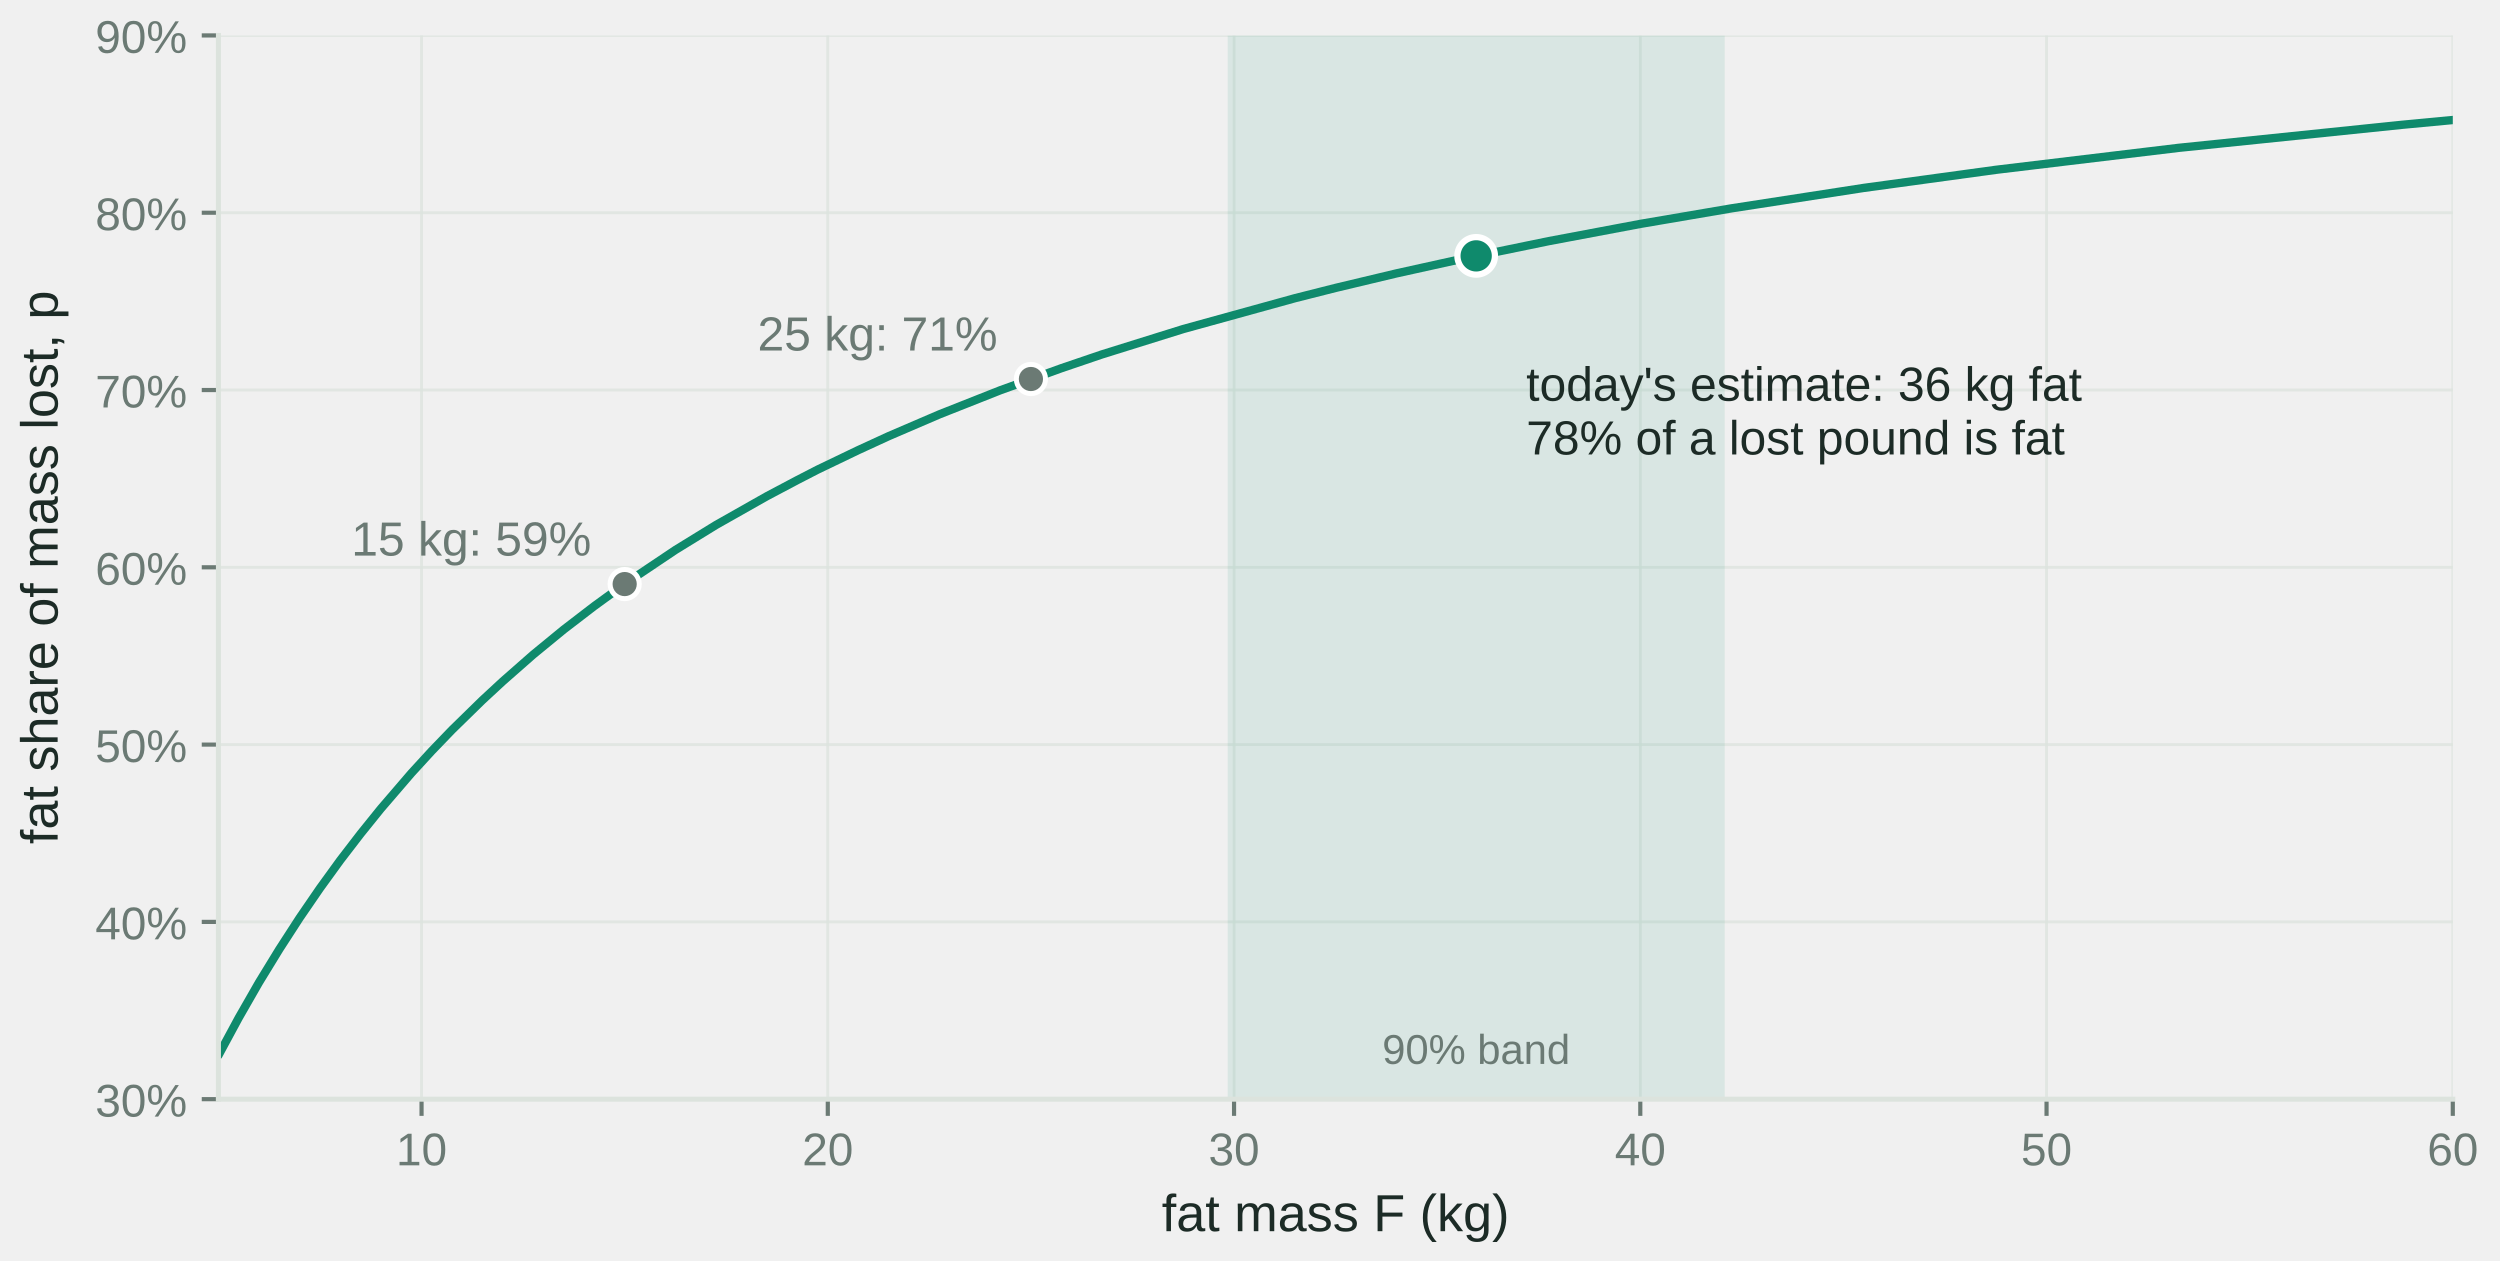
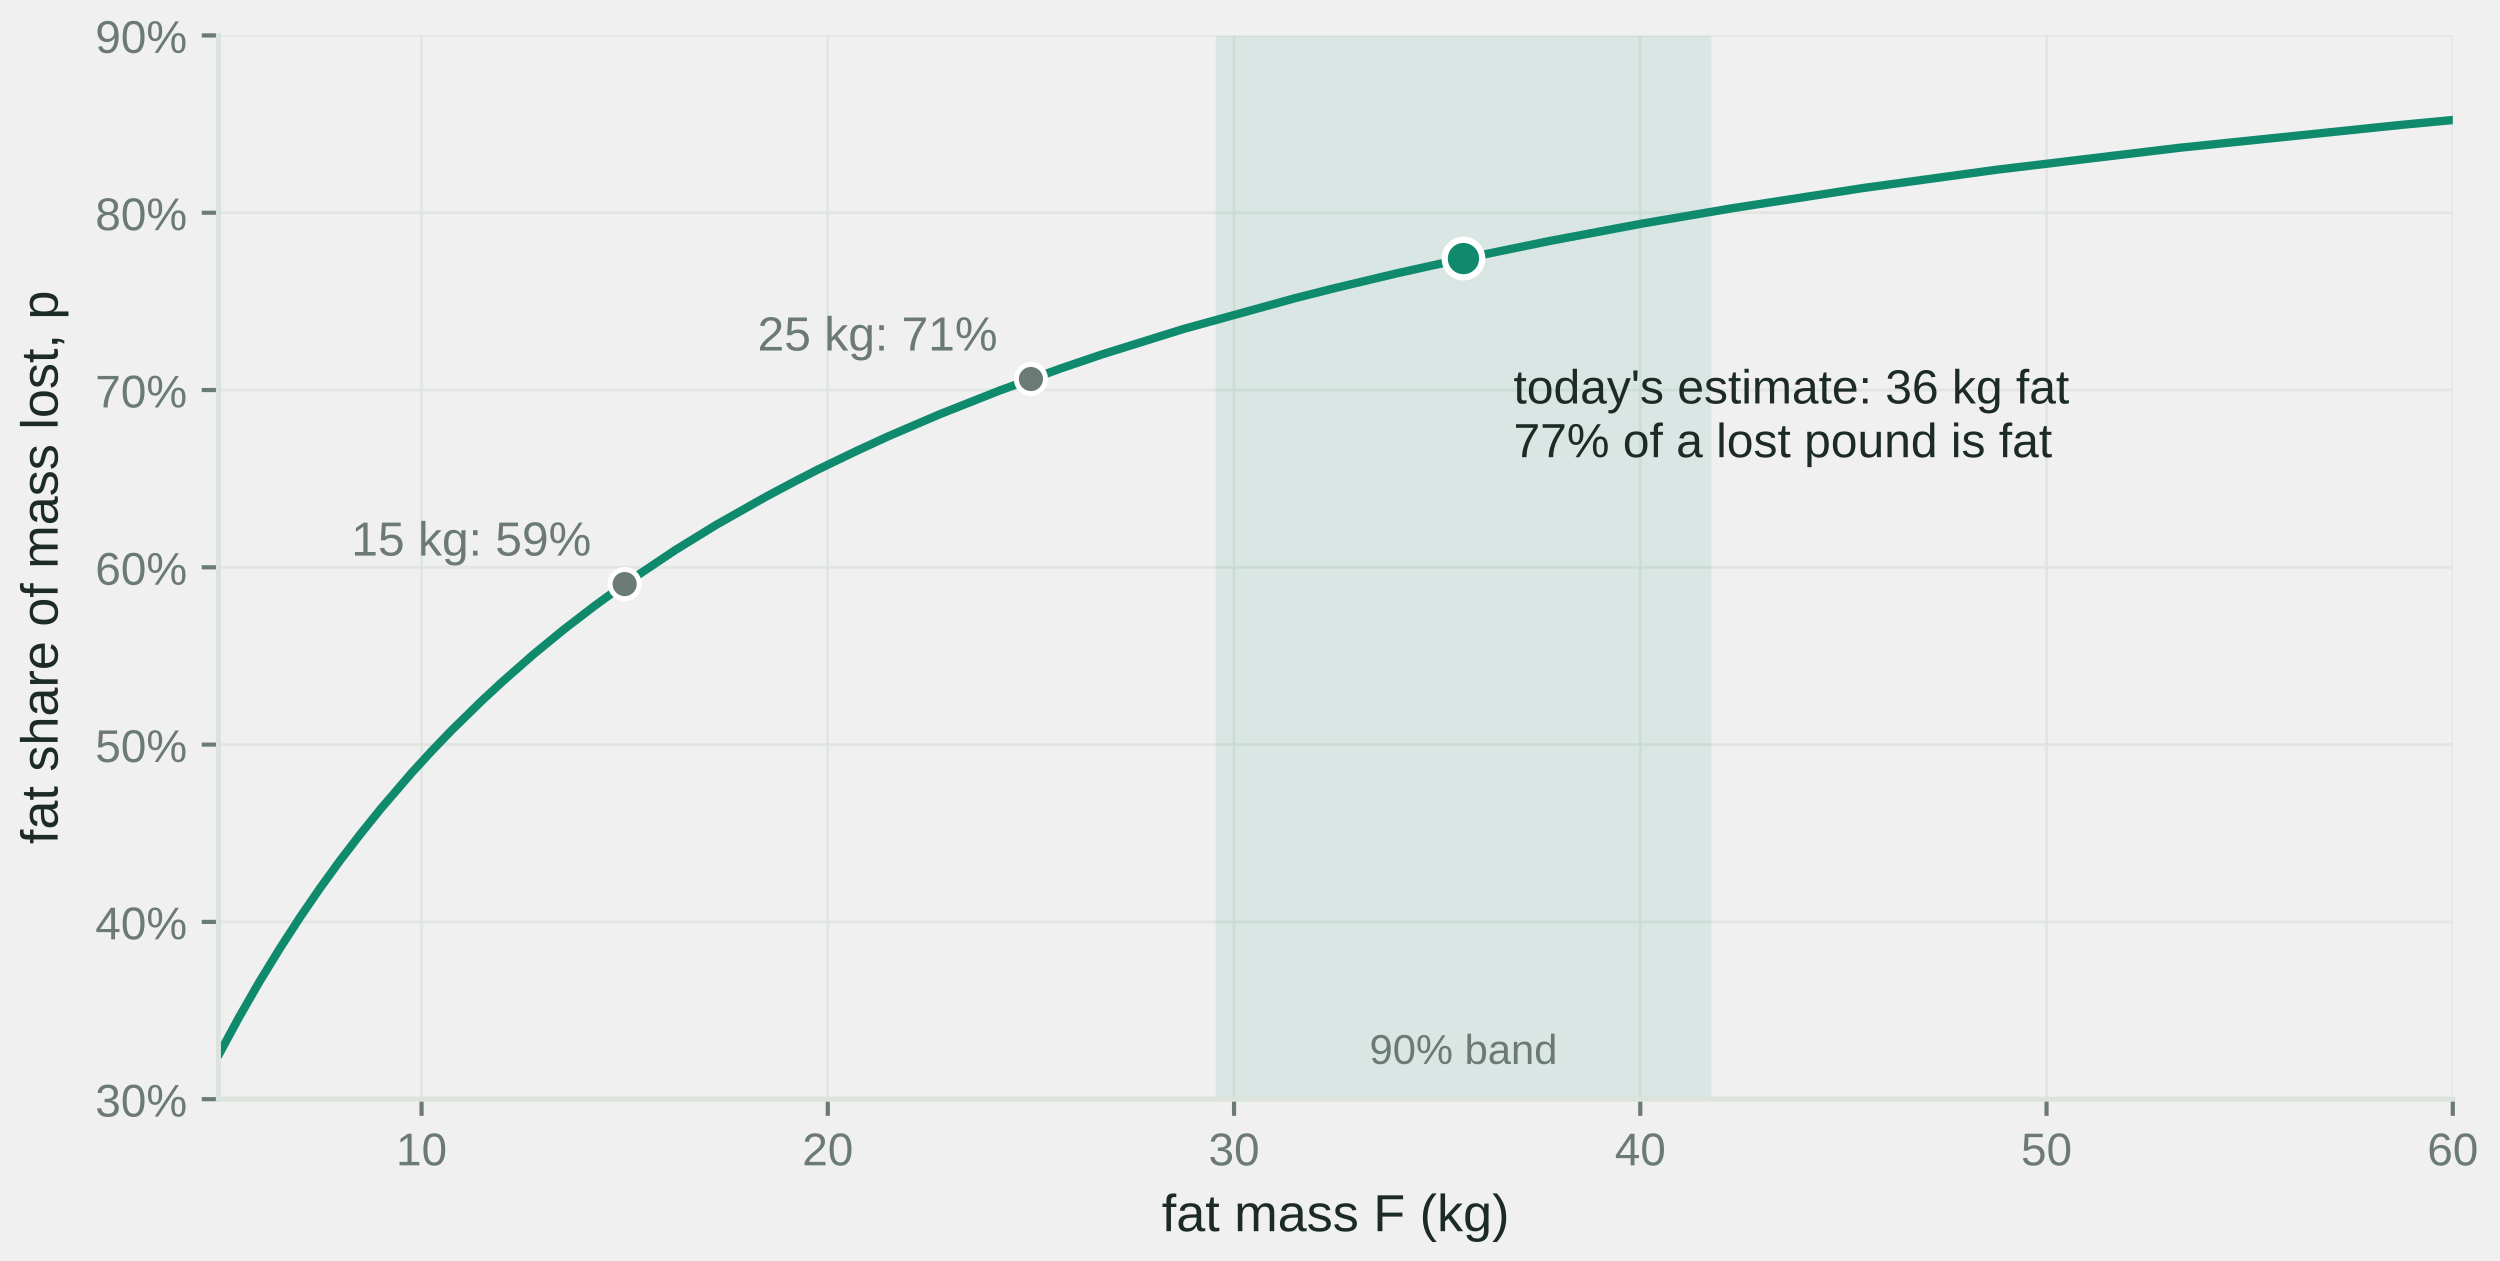
<svg xmlns="http://www.w3.org/2000/svg" xmlns:xlink="http://www.w3.org/1999/xlink" width="599.366pt" height="302.087pt" viewBox="0 0 599.366 302.087" version="1.1">
  <defs>
    <style type="text/css">*{stroke-linejoin: round; stroke-linecap: butt}</style>
  </defs>
  <g id="figure_1">
    <g id="patch_1">
      <path d="M -0 302.087  L 599.366 302.087  L 599.366 0  L -0 0  L -0 302.087  z " style="fill: none" />
    </g>
    <g id="axes_1">
      <g id="patch_2">
        <path d="M 52.367 263.523  L 588.047 263.523  L 588.047 8.499  L 52.367 8.499  L 52.367 263.523  z " style="fill: none" />
      </g>
      <g id="matplotlib.axis_1">
        <g id="xtick_1">
          <g id="line2d_1">
-             <path d="M 101.065 263.523  L 101.065 8.499  " clip-path="url(#pb7cc917047)" style="fill: none; stroke: #dce3dd; stroke-opacity: 0.75; stroke-width: 0.7; stroke-linecap: round" />
+             <path d="M 101.065 263.523  L 101.065 8.499  " clip-path="url(#p0741fc4f97)" style="fill: none; stroke: #dce3dd; stroke-opacity: 0.75; stroke-width: 0.7; stroke-linecap: round" />
          </g>
          <g id="line2d_2">
            <defs>
-               <path id="m1fadb97d75" d="M 0 0  L 0 4  " style="stroke: #6b7a74" />
+               <path id="m24371f2fab" d="M 0 0  L 0 4  " style="stroke: #6b7a74" />
            </defs>
            <g>
-               <use xlink:href="#m1fadb97d75" x="101.065" y="263.523" style="fill: #6b7a74; stroke: #6b7a74" />
+               <use xlink:href="#m24371f2fab" x="101.065" y="263.523" style="fill: #6b7a74; stroke: #6b7a74" />
            </g>
          </g>
          <g id="text_1">
            <text style="font-size: 11px; font-family: 'Source Sans Pro', 'Source Sans 3', 'Helvetica Neue', 'Arial', 'DejaVu Sans', sans-serif; text-anchor: middle; fill: #6b7a74" x="101.065" y="279.381" transform="rotate(-0 101.0651 279.3814)">10</text>
          </g>
        </g>
        <g id="xtick_2">
          <g id="line2d_3">
-             <path d="M 198.461 263.523  L 198.461 8.499  " clip-path="url(#pb7cc917047)" style="fill: none; stroke: #dce3dd; stroke-opacity: 0.75; stroke-width: 0.7; stroke-linecap: round" />
+             <path d="M 198.461 263.523  L 198.461 8.499  " clip-path="url(#p0741fc4f97)" style="fill: none; stroke: #dce3dd; stroke-opacity: 0.75; stroke-width: 0.7; stroke-linecap: round" />
          </g>
          <g id="line2d_4">
            <g>
-               <use xlink:href="#m1fadb97d75" x="198.461" y="263.523" style="fill: #6b7a74; stroke: #6b7a74" />
+               <use xlink:href="#m24371f2fab" x="198.461" y="263.523" style="fill: #6b7a74; stroke: #6b7a74" />
            </g>
          </g>
          <g id="text_2">
            <text style="font-size: 11px; font-family: 'Source Sans Pro', 'Source Sans 3', 'Helvetica Neue', 'Arial', 'DejaVu Sans', sans-serif; text-anchor: middle; fill: #6b7a74" x="198.461" y="279.381" transform="rotate(-0 198.4614 279.3814)">20</text>
          </g>
        </g>
        <g id="xtick_3">
          <g id="line2d_5">
-             <path d="M 295.858 263.523  L 295.858 8.499  " clip-path="url(#pb7cc917047)" style="fill: none; stroke: #dce3dd; stroke-opacity: 0.75; stroke-width: 0.7; stroke-linecap: round" />
+             <path d="M 295.858 263.523  L 295.858 8.499  " clip-path="url(#p0741fc4f97)" style="fill: none; stroke: #dce3dd; stroke-opacity: 0.75; stroke-width: 0.7; stroke-linecap: round" />
          </g>
          <g id="line2d_6">
            <g>
-               <use xlink:href="#m1fadb97d75" x="295.858" y="263.523" style="fill: #6b7a74; stroke: #6b7a74" />
+               <use xlink:href="#m24371f2fab" x="295.858" y="263.523" style="fill: #6b7a74; stroke: #6b7a74" />
            </g>
          </g>
          <g id="text_3">
            <text style="font-size: 11px; font-family: 'Source Sans Pro', 'Source Sans 3', 'Helvetica Neue', 'Arial', 'DejaVu Sans', sans-serif; text-anchor: middle; fill: #6b7a74" x="295.858" y="279.381" transform="rotate(-0 295.8578 279.3814)">30</text>
          </g>
        </g>
        <g id="xtick_4">
          <g id="line2d_7">
-             <path d="M 393.254 263.523  L 393.254 8.499  " clip-path="url(#pb7cc917047)" style="fill: none; stroke: #dce3dd; stroke-opacity: 0.75; stroke-width: 0.7; stroke-linecap: round" />
+             <path d="M 393.254 263.523  L 393.254 8.499  " clip-path="url(#p0741fc4f97)" style="fill: none; stroke: #dce3dd; stroke-opacity: 0.75; stroke-width: 0.7; stroke-linecap: round" />
          </g>
          <g id="line2d_8">
            <g>
-               <use xlink:href="#m1fadb97d75" x="393.254" y="263.523" style="fill: #6b7a74; stroke: #6b7a74" />
+               <use xlink:href="#m24371f2fab" x="393.254" y="263.523" style="fill: #6b7a74; stroke: #6b7a74" />
            </g>
          </g>
          <g id="text_4">
            <text style="font-size: 11px; font-family: 'Source Sans Pro', 'Source Sans 3', 'Helvetica Neue', 'Arial', 'DejaVu Sans', sans-serif; text-anchor: middle; fill: #6b7a74" x="393.254" y="279.381" transform="rotate(-0 393.2541 279.3814)">40</text>
          </g>
        </g>
        <g id="xtick_5">
          <g id="line2d_9">
-             <path d="M 490.651 263.523  L 490.651 8.499  " clip-path="url(#pb7cc917047)" style="fill: none; stroke: #dce3dd; stroke-opacity: 0.75; stroke-width: 0.7; stroke-linecap: round" />
+             <path d="M 490.651 263.523  L 490.651 8.499  " clip-path="url(#p0741fc4f97)" style="fill: none; stroke: #dce3dd; stroke-opacity: 0.75; stroke-width: 0.7; stroke-linecap: round" />
          </g>
          <g id="line2d_10">
            <g>
-               <use xlink:href="#m1fadb97d75" x="490.651" y="263.523" style="fill: #6b7a74; stroke: #6b7a74" />
+               <use xlink:href="#m24371f2fab" x="490.651" y="263.523" style="fill: #6b7a74; stroke: #6b7a74" />
            </g>
          </g>
          <g id="text_5">
            <text style="font-size: 11px; font-family: 'Source Sans Pro', 'Source Sans 3', 'Helvetica Neue', 'Arial', 'DejaVu Sans', sans-serif; text-anchor: middle; fill: #6b7a74" x="490.651" y="279.381" transform="rotate(-0 490.6505 279.3814)">50</text>
          </g>
        </g>
        <g id="xtick_6">
          <g id="line2d_11">
-             <path d="M 588.047 263.523  L 588.047 8.499  " clip-path="url(#pb7cc917047)" style="fill: none; stroke: #dce3dd; stroke-opacity: 0.75; stroke-width: 0.7; stroke-linecap: round" />
+             <path d="M 588.047 263.523  L 588.047 8.499  " clip-path="url(#p0741fc4f97)" style="fill: none; stroke: #dce3dd; stroke-opacity: 0.75; stroke-width: 0.7; stroke-linecap: round" />
          </g>
          <g id="line2d_12">
            <g>
-               <use xlink:href="#m1fadb97d75" x="588.047" y="263.523" style="fill: #6b7a74; stroke: #6b7a74" />
+               <use xlink:href="#m24371f2fab" x="588.047" y="263.523" style="fill: #6b7a74; stroke: #6b7a74" />
            </g>
          </g>
          <g id="text_6">
            <text style="font-size: 11px; font-family: 'Source Sans Pro', 'Source Sans 3', 'Helvetica Neue', 'Arial', 'DejaVu Sans', sans-serif; text-anchor: middle; fill: #6b7a74" x="588.047" y="279.381" transform="rotate(-0 588.0469 279.3814)">60</text>
          </g>
        </g>
        <g id="text_7">
          <text style="font-size: 12.5px; font-family: 'Source Sans Pro', 'Source Sans 3', 'Helvetica Neue', 'Arial', 'DejaVu Sans', sans-serif; text-anchor: middle; fill: #1c2b26" x="320.207" y="295.167" transform="rotate(-0 320.2069 295.1671)">fat mass F (kg)</text>
        </g>
      </g>
      <g id="matplotlib.axis_2">
        <g id="ytick_1">
          <g id="line2d_13">
-             <path d="M 52.367 263.523  L 588.047 263.523  " clip-path="url(#pb7cc917047)" style="fill: none; stroke: #dce3dd; stroke-opacity: 0.75; stroke-width: 0.7; stroke-linecap: round" />
+             <path d="M 52.367 263.523  L 588.047 263.523  " clip-path="url(#p0741fc4f97)" style="fill: none; stroke: #dce3dd; stroke-opacity: 0.75; stroke-width: 0.7; stroke-linecap: round" />
          </g>
          <g id="line2d_14">
            <defs>
-               <path id="m826b8a5901" d="M 0 0  L -4 0  " style="stroke: #6b7a74" />
+               <path id="mabd92e7d7a" d="M 0 0  L -4 0  " style="stroke: #6b7a74" />
            </defs>
            <g>
-               <use xlink:href="#m826b8a5901" x="52.367" y="263.523" style="fill: #6b7a74; stroke: #6b7a74" />
+               <use xlink:href="#mabd92e7d7a" x="52.367" y="263.523" style="fill: #6b7a74; stroke: #6b7a74" />
            </g>
          </g>
          <g id="text_8">
            <text style="font-size: 11px; font-family: 'Source Sans Pro', 'Source Sans 3', 'Helvetica Neue', 'Arial', 'DejaVu Sans', sans-serif; text-anchor: end; fill: #6b7a74" x="44.867" y="267.702" transform="rotate(-0 44.86688 267.7023)">30%</text>
          </g>
        </g>
        <g id="ytick_2">
          <g id="line2d_15">
-             <path d="M 52.367 221.019  L 588.047 221.019  " clip-path="url(#pb7cc917047)" style="fill: none; stroke: #dce3dd; stroke-opacity: 0.75; stroke-width: 0.7; stroke-linecap: round" />
+             <path d="M 52.367 221.019  L 588.047 221.019  " clip-path="url(#p0741fc4f97)" style="fill: none; stroke: #dce3dd; stroke-opacity: 0.75; stroke-width: 0.7; stroke-linecap: round" />
          </g>
          <g id="line2d_16">
            <g>
-               <use xlink:href="#m826b8a5901" x="52.367" y="221.019" style="fill: #6b7a74; stroke: #6b7a74" />
+               <use xlink:href="#mabd92e7d7a" x="52.367" y="221.019" style="fill: #6b7a74; stroke: #6b7a74" />
            </g>
          </g>
          <g id="text_9">
            <text style="font-size: 11px; font-family: 'Source Sans Pro', 'Source Sans 3', 'Helvetica Neue', 'Arial', 'DejaVu Sans', sans-serif; text-anchor: end; fill: #6b7a74" x="44.867" y="225.198" transform="rotate(-0 44.86688 225.1983)">40%</text>
          </g>
        </g>
        <g id="ytick_3">
          <g id="line2d_17">
-             <path d="M 52.367 178.515  L 588.047 178.515  " clip-path="url(#pb7cc917047)" style="fill: none; stroke: #dce3dd; stroke-opacity: 0.75; stroke-width: 0.7; stroke-linecap: round" />
+             <path d="M 52.367 178.515  L 588.047 178.515  " clip-path="url(#p0741fc4f97)" style="fill: none; stroke: #dce3dd; stroke-opacity: 0.75; stroke-width: 0.7; stroke-linecap: round" />
          </g>
          <g id="line2d_18">
            <g>
-               <use xlink:href="#m826b8a5901" x="52.367" y="178.515" style="fill: #6b7a74; stroke: #6b7a74" />
+               <use xlink:href="#mabd92e7d7a" x="52.367" y="178.515" style="fill: #6b7a74; stroke: #6b7a74" />
            </g>
          </g>
          <g id="text_10">
            <text style="font-size: 11px; font-family: 'Source Sans Pro', 'Source Sans 3', 'Helvetica Neue', 'Arial', 'DejaVu Sans', sans-serif; text-anchor: end; fill: #6b7a74" x="44.867" y="182.694" transform="rotate(-0 44.86688 182.6943)">50%</text>
          </g>
        </g>
        <g id="ytick_4">
          <g id="line2d_19">
-             <path d="M 52.367 136.011  L 588.047 136.011  " clip-path="url(#pb7cc917047)" style="fill: none; stroke: #dce3dd; stroke-opacity: 0.75; stroke-width: 0.7; stroke-linecap: round" />
+             <path d="M 52.367 136.011  L 588.047 136.011  " clip-path="url(#p0741fc4f97)" style="fill: none; stroke: #dce3dd; stroke-opacity: 0.75; stroke-width: 0.7; stroke-linecap: round" />
          </g>
          <g id="line2d_20">
            <g>
-               <use xlink:href="#m826b8a5901" x="52.367" y="136.011" style="fill: #6b7a74; stroke: #6b7a74" />
+               <use xlink:href="#mabd92e7d7a" x="52.367" y="136.011" style="fill: #6b7a74; stroke: #6b7a74" />
            </g>
          </g>
          <g id="text_11">
            <text style="font-size: 11px; font-family: 'Source Sans Pro', 'Source Sans 3', 'Helvetica Neue', 'Arial', 'DejaVu Sans', sans-serif; text-anchor: end; fill: #6b7a74" x="44.867" y="140.19" transform="rotate(-0 44.86688 140.1903)">60%</text>
          </g>
        </g>
        <g id="ytick_5">
          <g id="line2d_21">
-             <path d="M 52.367 93.507  L 588.047 93.507  " clip-path="url(#pb7cc917047)" style="fill: none; stroke: #dce3dd; stroke-opacity: 0.75; stroke-width: 0.7; stroke-linecap: round" />
+             <path d="M 52.367 93.507  L 588.047 93.507  " clip-path="url(#p0741fc4f97)" style="fill: none; stroke: #dce3dd; stroke-opacity: 0.75; stroke-width: 0.7; stroke-linecap: round" />
          </g>
          <g id="line2d_22">
            <g>
-               <use xlink:href="#m826b8a5901" x="52.367" y="93.507" style="fill: #6b7a74; stroke: #6b7a74" />
+               <use xlink:href="#mabd92e7d7a" x="52.367" y="93.507" style="fill: #6b7a74; stroke: #6b7a74" />
            </g>
          </g>
          <g id="text_12">
            <text style="font-size: 11px; font-family: 'Source Sans Pro', 'Source Sans 3', 'Helvetica Neue', 'Arial', 'DejaVu Sans', sans-serif; text-anchor: end; fill: #6b7a74" x="44.867" y="97.686" transform="rotate(-0 44.86688 97.68628)">70%</text>
          </g>
        </g>
        <g id="ytick_6">
          <g id="line2d_23">
-             <path d="M 52.367 51.003  L 588.047 51.003  " clip-path="url(#pb7cc917047)" style="fill: none; stroke: #dce3dd; stroke-opacity: 0.75; stroke-width: 0.7; stroke-linecap: round" />
+             <path d="M 52.367 51.003  L 588.047 51.003  " clip-path="url(#p0741fc4f97)" style="fill: none; stroke: #dce3dd; stroke-opacity: 0.75; stroke-width: 0.7; stroke-linecap: round" />
          </g>
          <g id="line2d_24">
            <g>
-               <use xlink:href="#m826b8a5901" x="52.367" y="51.003" style="fill: #6b7a74; stroke: #6b7a74" />
+               <use xlink:href="#mabd92e7d7a" x="52.367" y="51.003" style="fill: #6b7a74; stroke: #6b7a74" />
            </g>
          </g>
          <g id="text_13">
            <text style="font-size: 11px; font-family: 'Source Sans Pro', 'Source Sans 3', 'Helvetica Neue', 'Arial', 'DejaVu Sans', sans-serif; text-anchor: end; fill: #6b7a74" x="44.867" y="55.182" transform="rotate(-0 44.86688 55.18228)">80%</text>
          </g>
        </g>
        <g id="ytick_7">
          <g id="line2d_25">
-             <path d="M 52.367 8.499  L 588.047 8.499  " clip-path="url(#pb7cc917047)" style="fill: none; stroke: #dce3dd; stroke-opacity: 0.75; stroke-width: 0.7; stroke-linecap: round" />
+             <path d="M 52.367 8.499  L 588.047 8.499  " clip-path="url(#p0741fc4f97)" style="fill: none; stroke: #dce3dd; stroke-opacity: 0.75; stroke-width: 0.7; stroke-linecap: round" />
          </g>
          <g id="line2d_26">
            <g>
-               <use xlink:href="#m826b8a5901" x="52.367" y="8.499" style="fill: #6b7a74; stroke: #6b7a74" />
+               <use xlink:href="#mabd92e7d7a" x="52.367" y="8.499" style="fill: #6b7a74; stroke: #6b7a74" />
            </g>
          </g>
          <g id="text_14">
            <text style="font-size: 11px; font-family: 'Source Sans Pro', 'Source Sans 3', 'Helvetica Neue', 'Arial', 'DejaVu Sans', sans-serif; text-anchor: end; fill: #6b7a74" x="44.867" y="12.678" transform="rotate(-0 44.86688 12.67828)">90%</text>
          </g>
        </g>
        <g id="text_15">
          <text style="font-size: 12.5px; font-family: 'Source Sans Pro', 'Source Sans 3', 'Helvetica Neue', 'Arial', 'DejaVu Sans', sans-serif; text-anchor: middle; fill: #1c2b26" x="13.818" y="136.011" transform="rotate(-90 13.81805 136.0111)">fat share of mass lost, p</text>
        </g>
      </g>
      <g id="patch_3">
-         <path d="M 294.321 263.523  L 413.491 263.523  L 413.491 8.499  L 294.321 8.499  z " clip-path="url(#pb7cc917047)" style="fill: #0f8a6c; opacity: 0.1" />
+         <path d="M 291.449 263.523  L 410.266 263.523  L 410.266 8.499  L 291.449 8.499  z " clip-path="url(#p0741fc4f97)" style="fill: #0f8a6c; opacity: 0.1" />
      </g>
      <g id="line2d_27">
-         <path d="M 52.367 253.025  L 57.237 244.014  L 62.107 235.513  L 66.976 227.565  L 71.846 220.042  L 76.716 212.943  L 81.586 206.228  L 86.456 199.895  L 91.325 193.859  L 98.63 185.358  L 103.5 180.045  L 108.37 174.987  L 115.675 167.847  L 120.544 163.341  L 127.849 156.923  L 135.154 150.93  L 142.459 145.32  L 149.763 140.007  L 161.938 131.846  L 171.677 125.853  L 183.852 118.967  L 191.157 115.099  L 196.027 112.591  L 205.766 107.916  L 213.071 104.558  L 225.245 99.33  L 239.855 93.55  L 254.464 88.279  L 264.204 84.964  L 283.683 78.886  L 310.467 71.49  L 320.207 69.025  L 334.816 65.54  L 349.426 62.309  L 371.34 57.804  L 393.254 53.681  L 415.168 49.941  L 446.822 45.053  L 478.476 40.717  L 522.304 35.447  L 575.872 29.921  L 588.047 28.774  L 588.047 28.774  " clip-path="url(#pb7cc917047)" style="fill: none; stroke: #0f8a6c; stroke-width: 2; stroke-linecap: round" />
+         <path d="M 52.367 253.025  L 57.237 244.014  L 62.107 235.513  L 66.976 227.565  L 71.846 220.042  L 76.716 212.943  L 81.586 206.228  L 86.456 199.895  L 91.325 193.859  L 98.63 185.358  L 103.5 180.045  L 108.37 174.987  L 115.675 167.847  L 120.544 163.341  L 127.849 156.923  L 135.154 150.93  L 142.459 145.32  L 149.763 140.007  L 161.938 131.846  L 171.677 125.853  L 183.852 118.967  L 191.157 115.099  L 196.027 112.591  L 205.766 107.916  L 213.071 104.558  L 225.245 99.33  L 239.855 93.55  L 254.464 88.279  L 264.204 84.964  L 283.683 78.886  L 310.467 71.49  L 320.207 69.025  L 334.816 65.54  L 349.426 62.309  L 371.34 57.804  L 393.254 53.681  L 415.168 49.941  L 446.822 45.053  L 478.476 40.717  L 522.304 35.447  L 575.872 29.921  L 588.047 28.774  L 588.047 28.774  " clip-path="url(#p0741fc4f97)" style="fill: none; stroke: #0f8a6c; stroke-width: 2; stroke-linecap: round" />
      </g>
      <g id="patch_4">
        <path d="M 52.367 263.523  L 52.367 8.499  " style="fill: none; stroke: #dce3dd; stroke-width: 1.2; stroke-linejoin: miter; stroke-linecap: square" />
      </g>
      <g id="patch_5">
        <path d="M 52.367 263.523  L 588.047 263.523  " style="fill: none; stroke: #dce3dd; stroke-width: 1.2; stroke-linejoin: miter; stroke-linecap: square" />
      </g>
      <g id="text_16">
-         <text style="font-size: 11.5px; font-family: 'Source Sans Pro', 'Source Sans 3', 'Helvetica Neue', 'Arial', 'DejaVu Sans', sans-serif; fill: #1c2b26" transform="translate(365.906 96.08313)">today's estimate: 36 kg fat</text>
-         <text style="font-size: 11.5px; font-family: 'Source Sans Pro', 'Source Sans 3', 'Helvetica Neue', 'Arial', 'DejaVu Sans', sans-serif; fill: #1c2b26" transform="translate(365.906 108.9606)">78% of a lost pound is fat</text>
+         <text style="font-size: 11.5px; font-family: 'Source Sans Pro', 'Source Sans 3', 'Helvetica Neue', 'Arial', 'DejaVu Sans', sans-serif; fill: #1c2b26" transform="translate(362.8575 96.73126)">today's estimate: 36 kg fat</text>
+         <text style="font-size: 11.5px; font-family: 'Source Sans Pro', 'Source Sans 3', 'Helvetica Neue', 'Arial', 'DejaVu Sans', sans-serif; fill: #1c2b26" transform="translate(362.8575 109.6087)">77% of a lost pound is fat</text>
      </g>
      <g id="text_17">
        <text style="font-size: 11.5px; font-family: 'Source Sans Pro', 'Source Sans 3', 'Helvetica Neue', 'Arial', 'DejaVu Sans', sans-serif; text-anchor: end; fill: #6b7a74" x="141.763" y="133.201" transform="rotate(-0 141.7632 133.2005)">15 kg: 59%</text>
      </g>
      <g id="text_18">
        <text style="font-size: 11.5px; font-family: 'Source Sans Pro', 'Source Sans 3', 'Helvetica Neue', 'Arial', 'DejaVu Sans', sans-serif; text-anchor: end; fill: #6b7a74" x="239.16" y="84.039" transform="rotate(-0 239.1596 84.03893)">25 kg: 71%</text>
      </g>
      <g id="text_19">
-         <text style="font-size: 10px; font-family: 'Source Sans Pro', 'Source Sans 3', 'Helvetica Neue', 'Arial', 'DejaVu Sans', sans-serif; text-anchor: middle; fill: #6b7a74" x="353.906" y="255.068" transform="rotate(-0 353.906 255.0679)">90% band</text>
+         <text style="font-size: 10px; font-family: 'Source Sans Pro', 'Source Sans 3', 'Helvetica Neue', 'Arial', 'DejaVu Sans', sans-serif; text-anchor: middle; fill: #6b7a74" x="350.858" y="255.068" transform="rotate(-0 350.8575 255.0679)">90% band</text>
      </g>
      <g id="line2d_28">
        <defs>
-           <path id="m3914d7da51" d="M 0 4.5  C 1.193 4.5 2.338 4.026 3.182 3.182  C 4.026 2.338 4.5 1.193 4.5 0  C 4.5 -1.193 4.026 -2.338 3.182 -3.182  C 2.338 -4.026 1.193 -4.5 0 -4.5  C -1.193 -4.5 -2.338 -4.026 -3.182 -3.182  C -4.026 -2.338 -4.5 -1.193 -4.5 0  C -4.5 1.193 -4.026 2.338 -3.182 3.182  C -2.338 4.026 -1.193 4.5 0 4.5  z " style="stroke: #ffffff; stroke-width: 1.5" />
+           <path id="m5faa2a75d0" d="M 0 4.5  C 1.193 4.5 2.338 4.026 3.182 3.182  C 4.026 2.338 4.5 1.193 4.5 0  C 4.5 -1.193 4.026 -2.338 3.182 -3.182  C 2.338 -4.026 1.193 -4.5 0 -4.5  C -1.193 -4.5 -2.338 -4.026 -3.182 -3.182  C -4.026 -2.338 -4.5 -1.193 -4.5 0  C -4.5 1.193 -4.026 2.338 -3.182 3.182  C -2.338 4.026 -1.193 4.5 0 4.5  z " style="stroke: #ffffff; stroke-width: 1.5" />
        </defs>
-         <g clip-path="url(#pb7cc917047)">
-           <use xlink:href="#m3914d7da51" x="353.906" y="61.345" style="fill: #0f8a6c; stroke: #ffffff; stroke-width: 1.5" />
+         <g clip-path="url(#p0741fc4f97)">
+           <use xlink:href="#m5faa2a75d0" x="350.858" y="61.993" style="fill: #0f8a6c; stroke: #ffffff; stroke-width: 1.5" />
        </g>
      </g>
      <g id="line2d_29">
        <defs>
-           <path id="m0fc8b3b1f0" d="M 0 3.5  C 0.928 3.5 1.819 3.131 2.475 2.475  C 3.131 1.819 3.5 0.928 3.5 0  C 3.5 -0.928 3.131 -1.819 2.475 -2.475  C 1.819 -3.131 0.928 -3.5 0 -3.5  C -0.928 -3.5 -1.819 -3.131 -2.475 -2.475  C -3.131 -1.819 -3.5 -0.928 -3.5 0  C -3.5 0.928 -3.131 1.819 -2.475 2.475  C -1.819 3.131 -0.928 3.5 0 3.5  z " style="stroke: #ffffff; stroke-width: 1.2" />
+           <path id="m09e75183ec" d="M 0 3.5  C 0.928 3.5 1.819 3.131 2.475 2.475  C 3.131 1.819 3.5 0.928 3.5 0  C 3.5 -0.928 3.131 -1.819 2.475 -2.475  C 1.819 -3.131 0.928 -3.5 0 -3.5  C -0.928 -3.5 -1.819 -3.131 -2.475 -2.475  C -3.131 -1.819 -3.5 -0.928 -3.5 0  C -3.5 0.928 -3.131 1.819 -2.475 2.475  C -1.819 3.131 -0.928 3.5 0 3.5  z " style="stroke: #ffffff; stroke-width: 1.2" />
        </defs>
-         <g clip-path="url(#pb7cc917047)">
-           <use xlink:href="#m0fc8b3b1f0" x="149.763" y="140.027" style="fill: #6b7a74; stroke: #ffffff; stroke-width: 1.2" />
+         <g clip-path="url(#p0741fc4f97)">
+           <use xlink:href="#m09e75183ec" x="149.763" y="140.027" style="fill: #6b7a74; stroke: #ffffff; stroke-width: 1.2" />
        </g>
      </g>
      <g id="line2d_30">
-         <g clip-path="url(#pb7cc917047)">
-           <use xlink:href="#m0fc8b3b1f0" x="247.16" y="90.866" style="fill: #6b7a74; stroke: #ffffff; stroke-width: 1.2" />
+         <g clip-path="url(#p0741fc4f97)">
+           <use xlink:href="#m09e75183ec" x="247.16" y="90.866" style="fill: #6b7a74; stroke: #ffffff; stroke-width: 1.2" />
        </g>
      </g>
    </g>
  </g>
  <defs>
-     <clipPath id="pb7cc917047">
+     <clipPath id="p0741fc4f97">
      <rect x="52.367" y="8.499" width="535.68" height="255.024" />
    </clipPath>
  </defs>
</svg>
